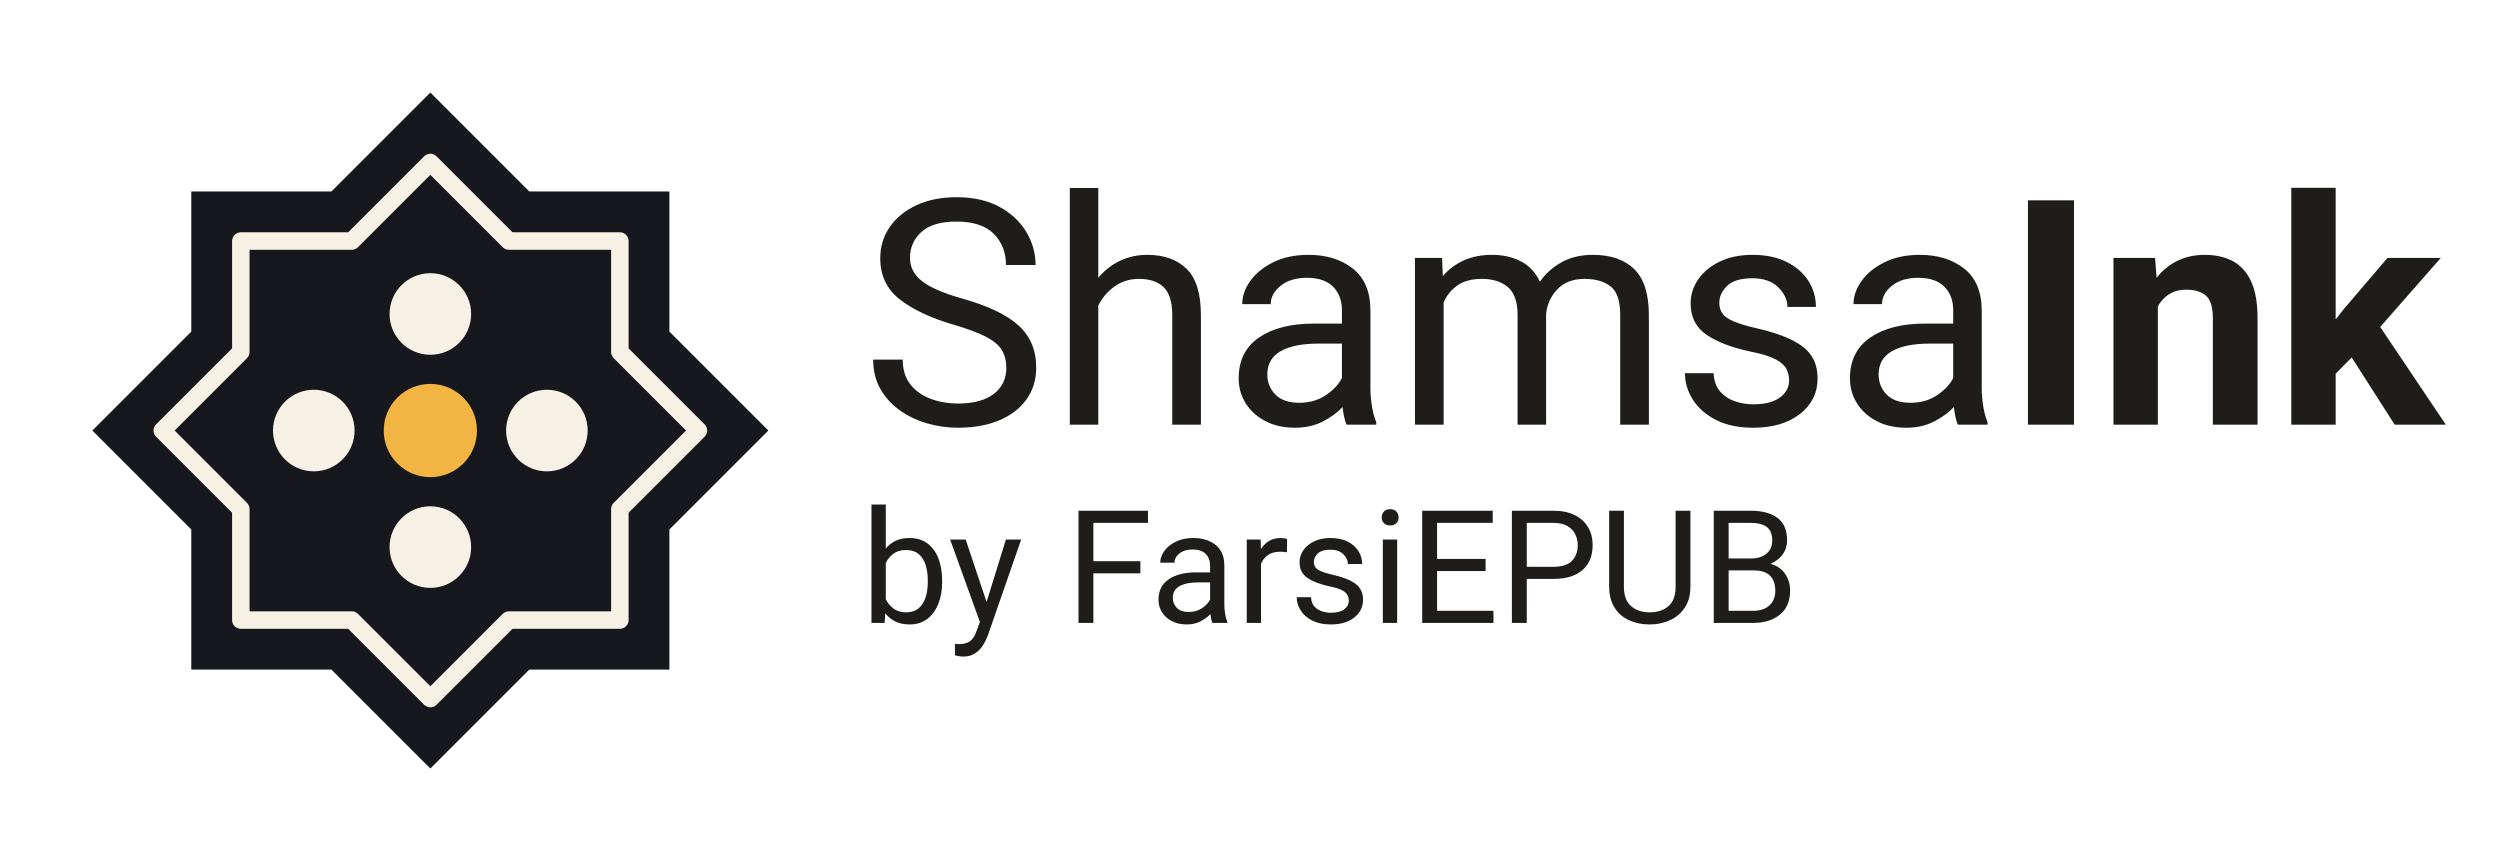
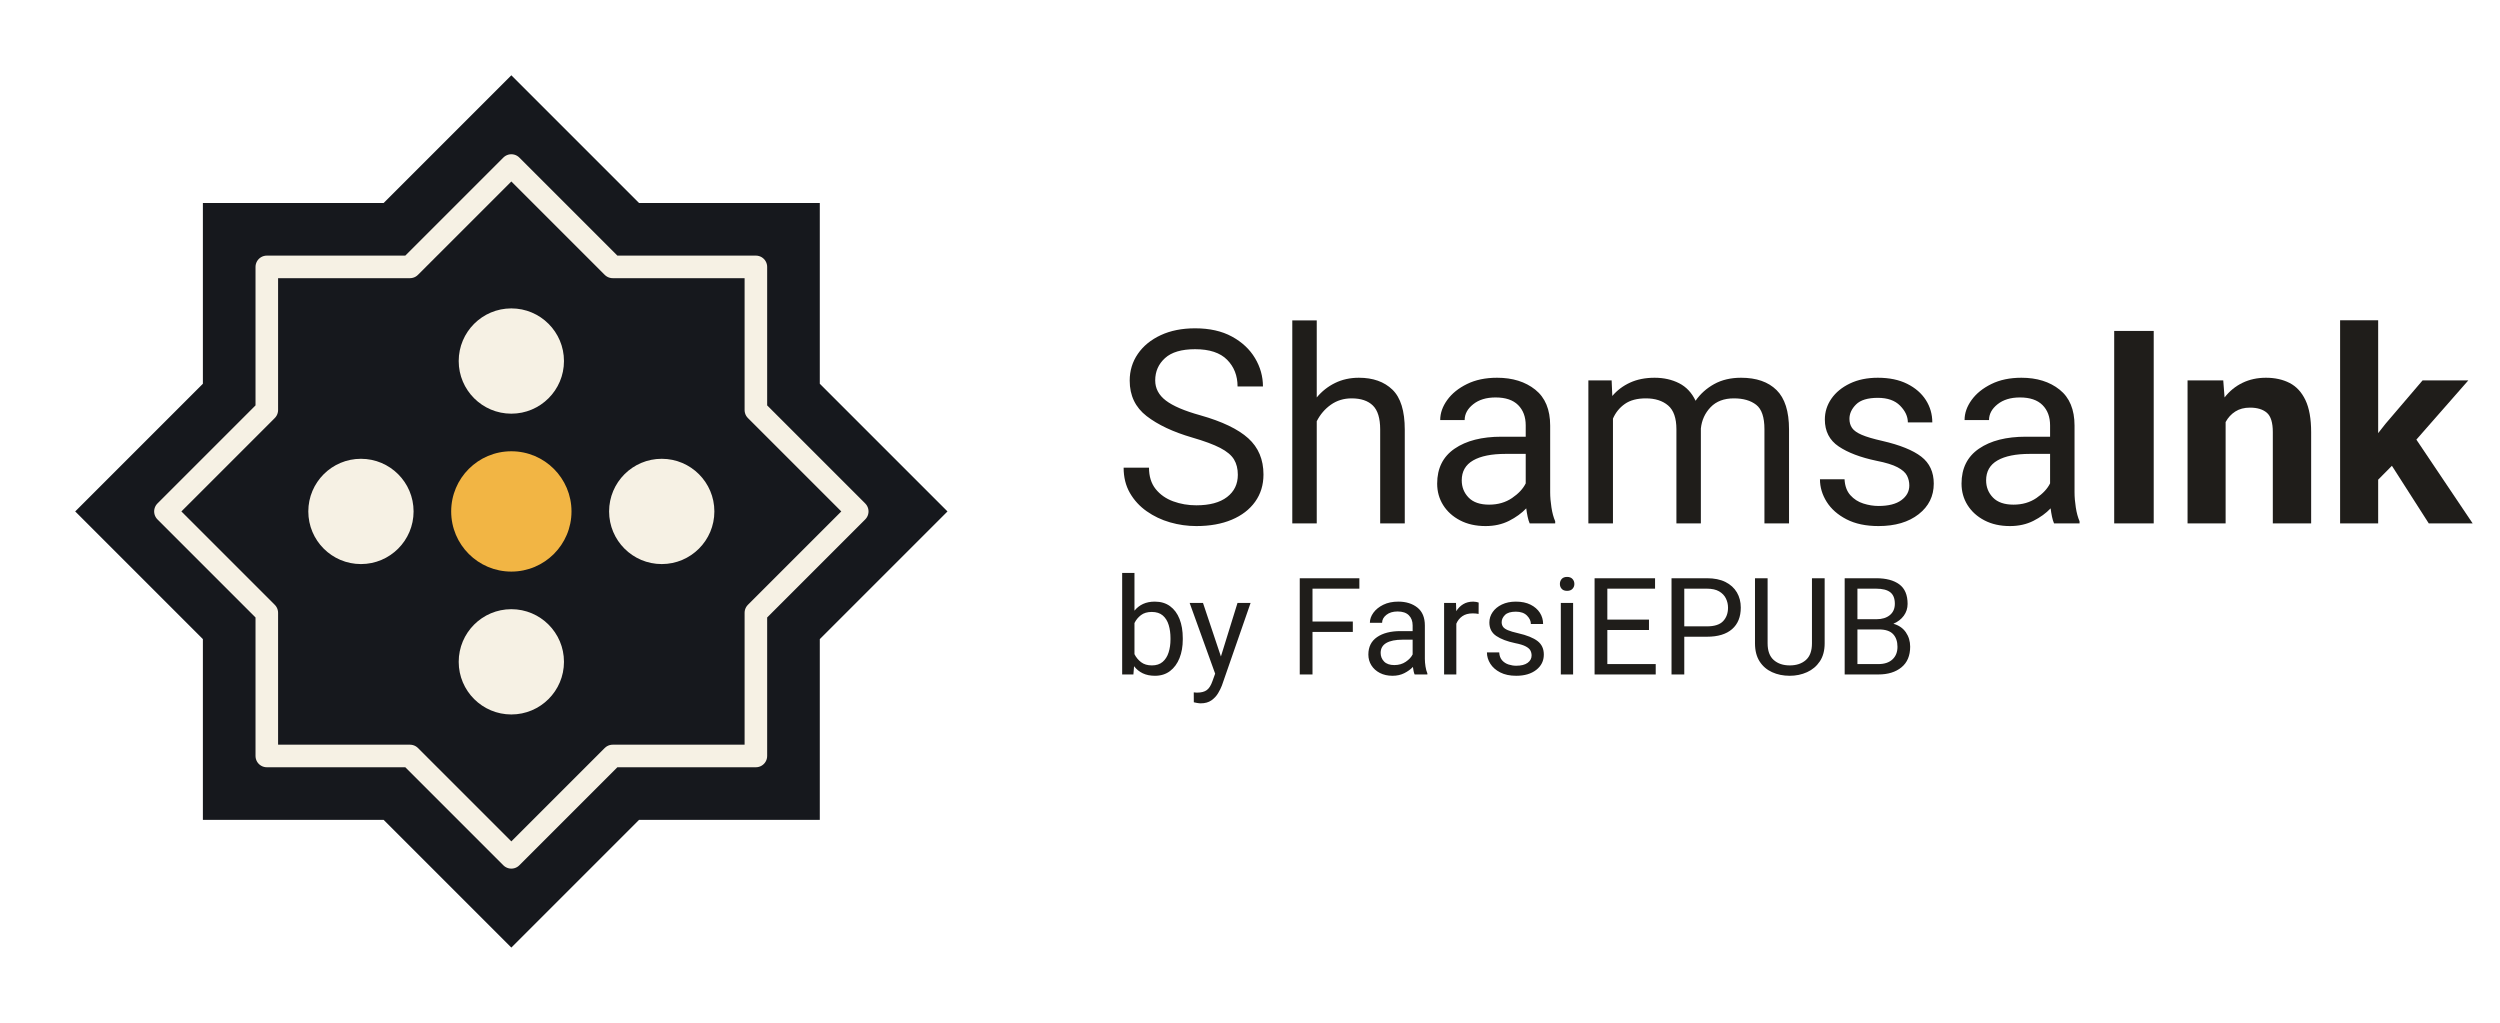
- <svg xmlns="http://www.w3.org/2000/svg" viewBox="-2 -2 87.14 30.00" width="871" height="300" role="img" aria-label="ShamsaInk by FarsiEPUB">
-   <g transform="scale(0.40625)">
+ <svg xmlns="http://www.w3.org/2000/svg" viewBox="-2 -2 166.23 68.00" width="1662" height="680" role="img" aria-label="ShamsaInk by FarsiEPUB">
+   <g transform="translate(0 0)">
    <path d="M32.00 3.00L40.49 11.49L52.51 11.49L52.51 23.51L61.00 32.00L52.51 40.49L52.51 52.51L40.49 52.51L32.00 61.00L23.51 52.51L11.49 52.51L11.49 40.49L3.00 32.00L11.49 23.51L11.49 11.49L23.51 11.49Z" fill="#16181D" />
    <path d="M32.00 9.00L38.74 15.74L48.26 15.74L48.26 25.26L55.00 32.00L48.26 38.74L48.26 48.26L38.74 48.26L32.00 55.00L25.26 48.26L15.74 48.26L15.74 38.74L9.00 32.00L15.74 25.26L15.74 15.74L25.26 15.74Z" fill="none" stroke="#F6F1E4" stroke-width="1.5" stroke-linejoin="round" />
    <circle cx="32" cy="22" r="3.5" fill="#F6F1E4" />
    <circle cx="22" cy="32" r="3.5" fill="#F6F1E4" />
    <circle cx="42" cy="32" r="3.5" fill="#F6F1E4" />
    <circle cx="32" cy="42" r="3.5" fill="#F6F1E4" />
    <circle cx="32" cy="32" r="5" fill="none" />
    <circle cx="32" cy="32" r="4" fill="#F2B544" />
  </g>
-   <path fill="#1f1d1a" d="M33.076 10.819Q33.076 10.453 32.92 10.195Q32.764 9.938 32.361 9.728Q31.958 9.519 31.217 9.304Q30.057 8.965 29.37 8.434Q28.682 7.902 28.682 6.994Q28.682 6.387 29.012 5.907Q29.343 5.426 29.942 5.147Q30.541 4.867 31.341 4.867Q32.222 4.867 32.837 5.203Q33.452 5.539 33.774 6.079Q34.096 6.618 34.096 7.231H33.065Q33.065 6.575 32.641 6.146Q32.216 5.716 31.341 5.716Q30.514 5.716 30.116 6.079Q29.719 6.441 29.719 6.984Q29.719 7.472 30.151 7.803Q30.583 8.133 31.55 8.402Q32.882 8.777 33.5 9.336Q34.118 9.895 34.118 10.808Q34.118 11.442 33.779 11.914Q33.441 12.387 32.829 12.645Q32.216 12.902 31.389 12.902Q30.847 12.902 30.323 12.752Q29.799 12.602 29.372 12.301Q28.945 12 28.69 11.557Q28.435 11.114 28.435 10.528H29.466Q29.466 11.06 29.738 11.399Q30.009 11.737 30.449 11.898Q30.89 12.059 31.389 12.059Q32.2 12.059 32.638 11.724Q33.076 11.388 33.076 10.819ZM36.282 4.545V7.676Q36.594 7.3 37.029 7.088Q37.464 6.876 37.996 6.876Q38.855 6.876 39.357 7.36Q39.859 7.843 39.859 8.987V12.795H38.86V8.976Q38.86 8.294 38.562 8.004Q38.264 7.714 37.7 7.714Q37.222 7.714 36.857 7.972Q36.492 8.23 36.282 8.643V12.795H35.289V4.545ZM44.935 12.795Q44.887 12.688 44.852 12.524Q44.817 12.36 44.795 12.183Q44.516 12.478 44.097 12.69Q43.678 12.902 43.141 12.902Q42.55 12.902 42.107 12.672Q41.664 12.441 41.42 12.051Q41.175 11.662 41.175 11.178Q41.175 10.244 41.884 9.758Q42.593 9.272 43.791 9.272H44.774V8.81Q44.774 8.294 44.465 7.985Q44.156 7.676 43.549 7.676Q42.985 7.676 42.639 7.953Q42.292 8.23 42.292 8.595H41.299Q41.299 8.176 41.583 7.781Q41.868 7.386 42.386 7.131Q42.905 6.876 43.608 6.876Q44.554 6.876 45.161 7.36Q45.768 7.843 45.768 8.82V11.527Q45.768 11.818 45.819 12.145Q45.87 12.473 45.972 12.709V12.795ZM43.286 12.032Q43.823 12.032 44.218 11.764Q44.613 11.495 44.774 11.168V9.97H43.952Q43.098 9.97 42.636 10.236Q42.174 10.502 42.174 11.044Q42.174 11.458 42.454 11.745Q42.733 12.032 43.286 12.032ZM49.656 7.714Q49.125 7.714 48.802 7.94Q48.48 8.165 48.319 8.536V12.795H47.32V6.984H48.265L48.292 7.617Q48.587 7.268 49.017 7.072Q49.447 6.876 50.011 6.876Q50.569 6.876 51.007 7.099Q51.445 7.322 51.676 7.811Q51.966 7.392 52.43 7.134Q52.895 6.876 53.523 6.876Q54.458 6.876 54.966 7.376Q55.473 7.875 55.473 8.976V12.795H54.474V8.965Q54.474 8.235 54.138 7.975Q53.803 7.714 53.233 7.714Q52.632 7.714 52.288 8.071Q51.944 8.428 51.891 8.939V12.795H50.897V8.971Q50.897 8.289 50.559 8.001Q50.22 7.714 49.656 7.714ZM60.361 11.254Q60.361 11.039 60.267 10.853Q60.173 10.668 59.885 10.515Q59.598 10.362 59.023 10.249Q58.051 10.045 57.49 9.666Q56.929 9.288 56.929 8.573Q56.929 8.111 57.195 7.727Q57.46 7.343 57.947 7.11Q58.433 6.876 59.083 6.876Q59.781 6.876 60.275 7.123Q60.769 7.37 61.032 7.781Q61.295 8.192 61.295 8.692H60.302Q60.302 8.332 59.988 8.012Q59.673 7.693 59.083 7.693Q58.465 7.693 58.196 7.961Q57.928 8.23 57.928 8.547Q57.928 8.761 58.035 8.917Q58.143 9.073 58.43 9.196Q58.717 9.32 59.265 9.444Q60.339 9.691 60.847 10.083Q61.354 10.475 61.354 11.178Q61.354 11.941 60.74 12.422Q60.125 12.902 59.109 12.902Q58.341 12.902 57.81 12.629Q57.278 12.355 57.004 11.92Q56.73 11.485 56.73 11.001H57.729Q57.75 11.409 57.965 11.648Q58.18 11.887 58.492 11.987Q58.803 12.086 59.109 12.086Q59.716 12.086 60.039 11.85Q60.361 11.613 60.361 11.254ZM66.242 12.795Q66.194 12.688 66.159 12.524Q66.124 12.36 66.103 12.183Q65.823 12.478 65.404 12.69Q64.985 12.902 64.448 12.902Q63.857 12.902 63.414 12.672Q62.971 12.441 62.727 12.051Q62.482 11.662 62.482 11.178Q62.482 10.244 63.191 9.758Q63.9 9.272 65.098 9.272H66.081V8.81Q66.081 8.294 65.772 7.985Q65.463 7.676 64.856 7.676Q64.292 7.676 63.946 7.953Q63.6 8.23 63.6 8.595H62.606Q62.606 8.176 62.891 7.781Q63.175 7.386 63.694 7.131Q64.212 6.876 64.916 6.876Q65.861 6.876 66.468 7.36Q67.075 7.843 67.075 8.82V11.527Q67.075 11.818 67.126 12.145Q67.177 12.473 67.279 12.709V12.795ZM64.593 12.032Q65.13 12.032 65.525 11.764Q65.92 11.495 66.081 11.168V9.97H65.259Q64.405 9.97 63.943 10.236Q63.481 10.502 63.481 11.044Q63.481 11.458 63.761 11.745Q64.04 12.032 64.593 12.032Z" />
-   <path fill="#1f1d1a" d="M70.292 4.975V12.795H68.686V4.975ZM74.202 8.09Q73.853 8.09 73.606 8.248Q73.359 8.407 73.214 8.675V12.795H71.667V6.984H73.117L73.171 7.676Q73.472 7.29 73.899 7.083Q74.326 6.876 74.852 6.876Q75.4 6.876 75.813 7.088Q76.227 7.3 76.458 7.787Q76.689 8.273 76.689 9.089V12.795H75.131V9.084Q75.131 8.509 74.89 8.299Q74.648 8.09 74.202 8.09ZM81.469 12.795 79.971 10.453 79.412 11.017V12.795H77.865V4.54H79.412V9.127L79.708 8.751L81.217 6.984H83.075L80.964 9.39L83.252 12.795Z" />
-   <path fill="#1f1d1a" d="M30.839 18.228V18.285Q30.839 18.709 30.706 19.042Q30.573 19.375 30.32 19.567Q30.068 19.759 29.708 19.759Q29.423 19.759 29.213 19.658Q29.002 19.558 28.859 19.37L28.833 19.705H28.376V15.58H28.875V17.114Q29.018 16.936 29.223 16.841Q29.429 16.746 29.703 16.746Q30.068 16.746 30.322 16.931Q30.575 17.116 30.707 17.451Q30.839 17.785 30.839 18.228ZM30.339 18.285V18.228Q30.339 17.938 30.267 17.696Q30.194 17.455 30.028 17.31Q29.861 17.165 29.579 17.165Q29.308 17.165 29.139 17.295Q28.969 17.425 28.875 17.616V18.881Q28.972 19.074 29.144 19.206Q29.316 19.337 29.584 19.337Q29.853 19.337 30.02 19.195Q30.186 19.053 30.263 18.812Q30.339 18.572 30.339 18.285ZM31.66 16.799 32.388 18.975 33.062 16.799H33.594L32.428 20.154Q32.375 20.296 32.274 20.467Q32.173 20.637 32.001 20.758Q31.83 20.879 31.566 20.879Q31.507 20.879 31.416 20.863Q31.325 20.847 31.287 20.836L31.284 20.433Q31.306 20.436 31.353 20.44Q31.4 20.444 31.419 20.444Q31.674 20.444 31.815 20.34Q31.956 20.237 32.047 19.968L32.155 19.673L31.118 16.799ZM37.749 17.554V17.978H36.11V19.705H35.592V15.795H38.014V16.219H36.11V17.554ZM40.26 19.705Q40.235 19.652 40.218 19.57Q40.2 19.488 40.19 19.399Q40.05 19.547 39.841 19.653Q39.631 19.759 39.363 19.759Q39.067 19.759 38.846 19.643Q38.624 19.528 38.502 19.333Q38.38 19.139 38.38 18.897Q38.38 18.43 38.734 18.187Q39.089 17.944 39.688 17.944H40.179V17.713Q40.179 17.455 40.025 17.3Q39.87 17.146 39.567 17.146Q39.285 17.146 39.111 17.284Q38.938 17.423 38.938 17.605H38.441Q38.441 17.396 38.584 17.198Q38.726 17.001 38.985 16.873Q39.244 16.746 39.596 16.746Q40.069 16.746 40.372 16.987Q40.676 17.229 40.676 17.718V19.071Q40.676 19.216 40.701 19.38Q40.727 19.544 40.778 19.662V19.705ZM39.435 19.324Q39.704 19.324 39.901 19.19Q40.098 19.055 40.179 18.892V18.293H39.768Q39.341 18.293 39.11 18.426Q38.879 18.559 38.879 18.83Q38.879 19.037 39.019 19.18Q39.158 19.324 39.435 19.324ZM42.862 16.783 42.859 17.245Q42.749 17.224 42.617 17.224Q42.362 17.224 42.198 17.338Q42.035 17.452 41.954 17.643V19.705H41.457V16.799H41.941L41.951 17.132Q42.062 16.955 42.232 16.85Q42.403 16.746 42.642 16.746Q42.695 16.746 42.765 16.758Q42.835 16.77 42.862 16.783ZM45.013 18.934Q45.013 18.827 44.966 18.734Q44.919 18.642 44.775 18.565Q44.632 18.489 44.344 18.432Q43.858 18.33 43.578 18.141Q43.297 17.952 43.297 17.594Q43.297 17.363 43.43 17.171Q43.563 16.979 43.806 16.863Q44.049 16.746 44.374 16.746Q44.723 16.746 44.97 16.869Q45.217 16.993 45.349 17.198Q45.48 17.404 45.48 17.653H44.983Q44.983 17.474 44.826 17.314Q44.669 17.154 44.374 17.154Q44.065 17.154 43.931 17.288Q43.796 17.423 43.796 17.581Q43.796 17.688 43.85 17.766Q43.904 17.844 44.047 17.906Q44.191 17.968 44.465 18.029Q45.002 18.153 45.256 18.349Q45.51 18.545 45.51 18.897Q45.51 19.278 45.202 19.519Q44.895 19.759 44.387 19.759Q44.003 19.759 43.737 19.622Q43.471 19.485 43.334 19.267Q43.198 19.05 43.198 18.808H43.697Q43.708 19.012 43.815 19.132Q43.923 19.251 44.078 19.301Q44.234 19.351 44.387 19.351Q44.691 19.351 44.852 19.233Q45.013 19.114 45.013 18.934ZM46.162 16.029Q46.162 15.908 46.236 15.825Q46.31 15.741 46.455 15.741Q46.597 15.741 46.674 15.825Q46.75 15.908 46.75 16.029Q46.75 16.144 46.674 16.226Q46.597 16.308 46.455 16.308Q46.31 16.308 46.236 16.226Q46.162 16.144 46.162 16.029ZM46.699 16.799V19.705H46.2V16.799ZM50.056 19.284V19.705H47.572V15.795H50.03V16.219H48.091V17.476H49.782V17.898H48.091V19.284ZM52.14 18.172H51.217V19.705H50.698V15.795H52.14Q52.583 15.795 52.89 15.948Q53.196 16.101 53.354 16.371Q53.513 16.641 53.513 16.987Q53.513 17.554 53.16 17.863Q52.806 18.172 52.14 18.172ZM52.14 16.219H51.217V17.75H52.14Q52.597 17.75 52.796 17.538Q52.994 17.326 52.994 16.993Q52.994 16.791 52.907 16.614Q52.82 16.437 52.632 16.328Q52.444 16.219 52.14 16.219ZM56.405 15.795H56.921V18.44Q56.921 18.881 56.725 19.173Q56.529 19.466 56.205 19.613Q55.881 19.759 55.503 19.759Q55.105 19.759 54.784 19.613Q54.463 19.466 54.277 19.173Q54.09 18.881 54.09 18.44V15.795H54.603V18.44Q54.603 18.9 54.851 19.118Q55.1 19.337 55.503 19.337Q55.911 19.337 56.158 19.118Q56.405 18.9 56.405 18.44ZM59.104 19.705H57.734V15.795H59.015Q59.617 15.795 59.954 16.043Q60.291 16.292 60.291 16.837Q60.291 17.108 60.137 17.319Q59.982 17.53 59.714 17.645Q60.044 17.737 60.22 17.992Q60.396 18.247 60.396 18.577Q60.396 19.125 60.043 19.415Q59.689 19.705 59.104 19.705ZM59.015 16.219H58.253V17.46H59.031Q59.367 17.46 59.57 17.294Q59.773 17.127 59.773 16.832Q59.773 16.509 59.586 16.364Q59.399 16.219 59.015 16.219ZM59.88 18.583Q59.88 18.255 59.702 18.066Q59.523 17.876 59.128 17.876H58.253V19.284H59.104Q59.472 19.284 59.676 19.094Q59.88 18.905 59.88 18.583Z" />
+   <path fill="#1f1d1a" d="M80.306 29.562Q80.306 28.965 80.051 28.543Q79.796 28.121 79.137 27.778Q78.478 27.436 77.265 27.084Q75.366 26.53 74.241 25.66Q73.116 24.79 73.116 23.305Q73.116 22.312 73.657 21.525Q74.197 20.738 75.177 20.281Q76.157 19.824 77.467 19.824Q78.908 19.824 79.915 20.374Q80.921 20.923 81.448 21.806Q81.976 22.689 81.976 23.691H80.288Q80.288 22.619 79.594 21.916Q78.899 21.213 77.467 21.213Q76.113 21.213 75.463 21.806Q74.812 22.399 74.812 23.287Q74.812 24.087 75.52 24.627Q76.228 25.168 77.81 25.607Q79.989 26.223 81.0 27.137Q82.011 28.051 82.011 29.545Q82.011 30.582 81.457 31.355Q80.903 32.129 79.901 32.551Q78.899 32.973 77.546 32.973Q76.658 32.973 75.801 32.727Q74.944 32.48 74.246 31.988Q73.547 31.496 73.129 30.771Q72.712 30.046 72.712 29.088H74.399Q74.399 29.958 74.843 30.512Q75.287 31.065 76.008 31.329Q76.729 31.593 77.546 31.593Q78.873 31.593 79.589 31.043Q80.306 30.494 80.306 29.562ZM85.553 19.297V24.421Q86.062 23.806 86.774 23.458Q87.486 23.111 88.356 23.111Q89.763 23.111 90.584 23.902Q91.406 24.693 91.406 26.565V32.797H89.771V26.548Q89.771 25.432 89.284 24.957Q88.796 24.482 87.873 24.482Q87.091 24.482 86.493 24.904Q85.896 25.326 85.553 26.003V32.797H83.927V19.297ZM99.712 32.797Q99.633 32.621 99.576 32.353Q99.519 32.085 99.483 31.795Q99.026 32.278 98.341 32.625Q97.655 32.973 96.776 32.973Q95.81 32.973 95.084 32.595Q94.359 32.217 93.959 31.58Q93.56 30.942 93.56 30.151Q93.56 28.622 94.72 27.827Q95.88 27.031 97.84 27.031H99.448V26.275Q99.448 25.432 98.943 24.926Q98.438 24.421 97.444 24.421Q96.521 24.421 95.955 24.874Q95.388 25.326 95.388 25.924H93.762Q93.762 25.238 94.228 24.592Q94.693 23.946 95.542 23.529Q96.39 23.111 97.541 23.111Q99.088 23.111 100.081 23.902Q101.074 24.693 101.074 26.293V30.723Q101.074 31.197 101.158 31.733Q101.241 32.27 101.408 32.656V32.797ZM97.014 31.549Q97.893 31.549 98.539 31.109Q99.185 30.67 99.448 30.134V28.174H98.104Q96.706 28.174 95.95 28.609Q95.194 29.044 95.194 29.932Q95.194 30.608 95.651 31.079Q96.108 31.549 97.014 31.549ZM107.438 24.482Q106.567 24.482 106.04 24.852Q105.513 25.221 105.249 25.827V32.797H103.614V23.287H105.161L105.205 24.324Q105.688 23.753 106.392 23.432Q107.095 23.111 108.018 23.111Q108.932 23.111 109.648 23.476Q110.364 23.841 110.742 24.641Q111.217 23.955 111.977 23.533Q112.737 23.111 113.766 23.111Q115.295 23.111 116.125 23.929Q116.956 24.746 116.956 26.548V32.797H115.321V26.53Q115.321 25.335 114.772 24.909Q114.223 24.482 113.291 24.482Q112.307 24.482 111.744 25.067Q111.182 25.651 111.094 26.486V32.797H109.468V26.539Q109.468 25.423 108.914 24.953Q108.36 24.482 107.438 24.482ZM124.954 30.274Q124.954 29.923 124.8 29.62Q124.646 29.316 124.176 29.066Q123.706 28.815 122.766 28.631Q121.175 28.297 120.256 27.677Q119.338 27.058 119.338 25.889Q119.338 25.133 119.773 24.504Q120.208 23.876 121.003 23.494Q121.799 23.111 122.862 23.111Q124.005 23.111 124.813 23.516Q125.622 23.92 126.053 24.592Q126.483 25.265 126.483 26.082H124.857Q124.857 25.493 124.343 24.97Q123.829 24.447 122.862 24.447Q121.852 24.447 121.412 24.887Q120.973 25.326 120.973 25.845Q120.973 26.196 121.148 26.451Q121.324 26.706 121.794 26.908Q122.265 27.11 123.161 27.312Q124.919 27.717 125.75 28.358Q126.58 29.0 126.58 30.151Q126.58 31.399 125.574 32.186Q124.567 32.973 122.906 32.973Q121.649 32.973 120.779 32.524Q119.909 32.076 119.461 31.364Q119.013 30.652 119.013 29.861H120.647Q120.683 30.529 121.034 30.92Q121.386 31.312 121.896 31.474Q122.405 31.637 122.906 31.637Q123.899 31.637 124.427 31.25Q124.954 30.863 124.954 30.274ZM134.578 32.797Q134.499 32.621 134.442 32.353Q134.385 32.085 134.35 31.795Q133.893 32.278 133.207 32.625Q132.521 32.973 131.643 32.973Q130.676 32.973 129.951 32.595Q129.226 32.217 128.826 31.58Q128.426 30.942 128.426 30.151Q128.426 28.622 129.586 27.827Q130.746 27.031 132.706 27.031H134.314V26.275Q134.314 25.432 133.809 24.926Q133.304 24.421 132.311 24.421Q131.388 24.421 130.821 24.874Q130.254 25.326 130.254 25.924H128.628Q128.628 25.238 129.094 24.592Q129.56 23.946 130.408 23.529Q131.256 23.111 132.407 23.111Q133.954 23.111 134.947 23.902Q135.94 24.693 135.94 26.293V30.723Q135.94 31.197 136.024 31.733Q136.107 32.27 136.274 32.656V32.797ZM131.88 31.549Q132.759 31.549 133.405 31.109Q134.051 30.67 134.314 30.134V28.174H132.97Q131.572 28.174 130.816 28.609Q130.061 29.044 130.061 29.932Q130.061 30.608 130.518 31.079Q130.975 31.549 131.88 31.549Z" />
+   <path fill="#1f1d1a" d="M141.205 20.0V32.797H138.577V20.0ZM147.604 25.098Q147.032 25.098 146.628 25.357Q146.224 25.616 145.986 26.056V32.797H143.455V23.287H145.828L145.916 24.421Q146.408 23.788 147.107 23.45Q147.806 23.111 148.667 23.111Q149.563 23.111 150.24 23.458Q150.917 23.806 151.295 24.601Q151.673 25.396 151.673 26.732V32.797H149.124V26.724Q149.124 25.783 148.729 25.44Q148.333 25.098 147.604 25.098ZM159.495 32.797 157.043 28.965 156.129 29.888V32.797H153.598V19.288H156.129V26.794L156.612 26.179L159.082 23.287H162.123L158.669 27.225L162.413 32.797Z" />
+   <path fill="#1f1d1a" d="M76.645 40.423V40.515Q76.645 41.21 76.427 41.755Q76.21 42.299 75.797 42.614Q75.384 42.928 74.795 42.928Q74.329 42.928 73.984 42.763Q73.639 42.598 73.406 42.291L73.362 42.84H72.615V36.09H73.433V38.599Q73.666 38.309 74.002 38.153Q74.338 37.997 74.786 37.997Q75.384 37.997 75.799 38.3Q76.214 38.604 76.43 39.151Q76.645 39.698 76.645 40.423ZM75.828 40.515V40.423Q75.828 39.948 75.709 39.553Q75.59 39.157 75.318 38.92Q75.045 38.683 74.584 38.683Q74.14 38.683 73.863 38.896Q73.586 39.109 73.433 39.421V41.491Q73.591 41.807 73.872 42.023Q74.153 42.238 74.593 42.238Q75.032 42.238 75.305 42.005Q75.577 41.772 75.702 41.379Q75.828 40.986 75.828 40.515ZM77.99 38.085 79.181 41.645 80.284 38.085H81.154L79.247 43.574Q79.159 43.807 78.994 44.086Q78.829 44.365 78.548 44.563Q78.267 44.76 77.836 44.76Q77.739 44.76 77.59 44.734Q77.44 44.708 77.379 44.69L77.375 44.031Q77.41 44.035 77.487 44.042Q77.563 44.048 77.594 44.048Q78.012 44.048 78.242 43.879Q78.473 43.71 78.623 43.271L78.798 42.787L77.102 38.085ZM87.952 39.32V40.014H85.271V42.84H84.423V36.442H88.387V37.136H85.271V39.32ZM92.061 42.84Q92.021 42.752 91.993 42.618Q91.964 42.484 91.947 42.339Q91.718 42.581 91.375 42.754Q91.033 42.928 90.593 42.928Q90.11 42.928 89.747 42.739Q89.385 42.55 89.185 42.231Q88.985 41.913 88.985 41.517Q88.985 40.753 89.565 40.355Q90.145 39.957 91.125 39.957H91.929V39.579Q91.929 39.157 91.677 38.905Q91.424 38.652 90.927 38.652Q90.466 38.652 90.182 38.878Q89.899 39.105 89.899 39.403H89.086Q89.086 39.061 89.319 38.738Q89.552 38.415 89.976 38.206Q90.4 37.997 90.976 37.997Q91.749 37.997 92.246 38.393Q92.742 38.788 92.742 39.588V41.803Q92.742 42.04 92.784 42.308Q92.826 42.576 92.909 42.77V42.84ZM90.712 42.216Q91.151 42.216 91.474 41.996Q91.797 41.777 91.929 41.508V40.528H91.257Q90.558 40.528 90.18 40.746Q89.802 40.964 89.802 41.407Q89.802 41.746 90.031 41.981Q90.259 42.216 90.712 42.216ZM96.319 38.059 96.315 38.815Q96.135 38.779 95.919 38.779Q95.502 38.779 95.234 38.966Q94.966 39.153 94.834 39.465V42.84H94.021V38.085H94.812L94.83 38.63Q95.01 38.34 95.289 38.169Q95.568 37.997 95.959 37.997Q96.047 37.997 96.161 38.017Q96.275 38.037 96.319 38.059ZM99.839 41.579Q99.839 41.403 99.762 41.251Q99.686 41.1 99.45 40.975Q99.215 40.849 98.745 40.757Q97.95 40.59 97.49 40.28Q97.031 39.97 97.031 39.386Q97.031 39.008 97.249 38.694Q97.466 38.38 97.864 38.188Q98.262 37.997 98.793 37.997Q99.365 37.997 99.769 38.199Q100.173 38.402 100.389 38.738Q100.604 39.074 100.604 39.483H99.791Q99.791 39.188 99.534 38.927Q99.277 38.665 98.793 38.665Q98.288 38.665 98.068 38.885Q97.849 39.105 97.849 39.364Q97.849 39.54 97.937 39.667Q98.024 39.795 98.26 39.896Q98.495 39.997 98.943 40.098Q99.822 40.3 100.237 40.621Q100.652 40.942 100.652 41.517Q100.652 42.141 100.149 42.535Q99.646 42.928 98.815 42.928Q98.187 42.928 97.752 42.704Q97.317 42.48 97.093 42.124Q96.869 41.768 96.869 41.372H97.686Q97.704 41.706 97.879 41.902Q98.055 42.097 98.31 42.179Q98.565 42.26 98.815 42.26Q99.312 42.26 99.576 42.067Q99.839 41.873 99.839 41.579ZM101.72 36.824Q101.72 36.626 101.841 36.49Q101.962 36.354 102.199 36.354Q102.432 36.354 102.557 36.49Q102.683 36.626 102.683 36.824Q102.683 37.013 102.557 37.147Q102.432 37.281 102.199 37.281Q101.962 37.281 101.841 37.147Q101.72 37.013 101.72 36.824ZM102.599 38.085V42.84H101.782V38.085ZM108.092 42.15V42.84H104.027V36.442H108.048V37.136H104.875V39.193H107.644V39.882H104.875V42.15ZM111.502 40.331H109.991V42.84H109.143V36.442H111.502Q112.228 36.442 112.729 36.692Q113.229 36.943 113.489 37.384Q113.748 37.826 113.748 38.393Q113.748 39.32 113.17 39.825Q112.592 40.331 111.502 40.331ZM111.502 37.136H109.991V39.641H111.502Q112.25 39.641 112.575 39.294Q112.9 38.946 112.9 38.402Q112.9 38.072 112.757 37.782Q112.614 37.492 112.307 37.314Q111.999 37.136 111.502 37.136ZM118.481 36.442H119.325V40.77Q119.325 41.491 119.004 41.97Q118.683 42.449 118.154 42.688Q117.624 42.928 117.004 42.928Q116.354 42.928 115.829 42.688Q115.304 42.449 114.998 41.97Q114.693 41.491 114.693 40.77V36.442H115.532V40.77Q115.532 41.522 115.939 41.88Q116.345 42.238 117.004 42.238Q117.672 42.238 118.077 41.88Q118.481 41.522 118.481 40.77ZM122.897 42.84H120.656V36.442H122.752Q123.737 36.442 124.288 36.848Q124.84 37.255 124.84 38.147Q124.84 38.59 124.587 38.935Q124.334 39.28 123.895 39.469Q124.436 39.619 124.723 40.036Q125.011 40.454 125.011 40.994Q125.011 41.891 124.433 42.365Q123.855 42.84 122.897 42.84ZM122.752 37.136H121.504V39.166H122.779Q123.328 39.166 123.66 38.894Q123.992 38.621 123.992 38.138Q123.992 37.611 123.686 37.373Q123.381 37.136 122.752 37.136ZM124.167 41.003Q124.167 40.467 123.875 40.157Q123.583 39.847 122.937 39.847H121.504V42.15H122.897Q123.5 42.15 123.833 41.84Q124.167 41.53 124.167 41.003Z" />
</svg>
